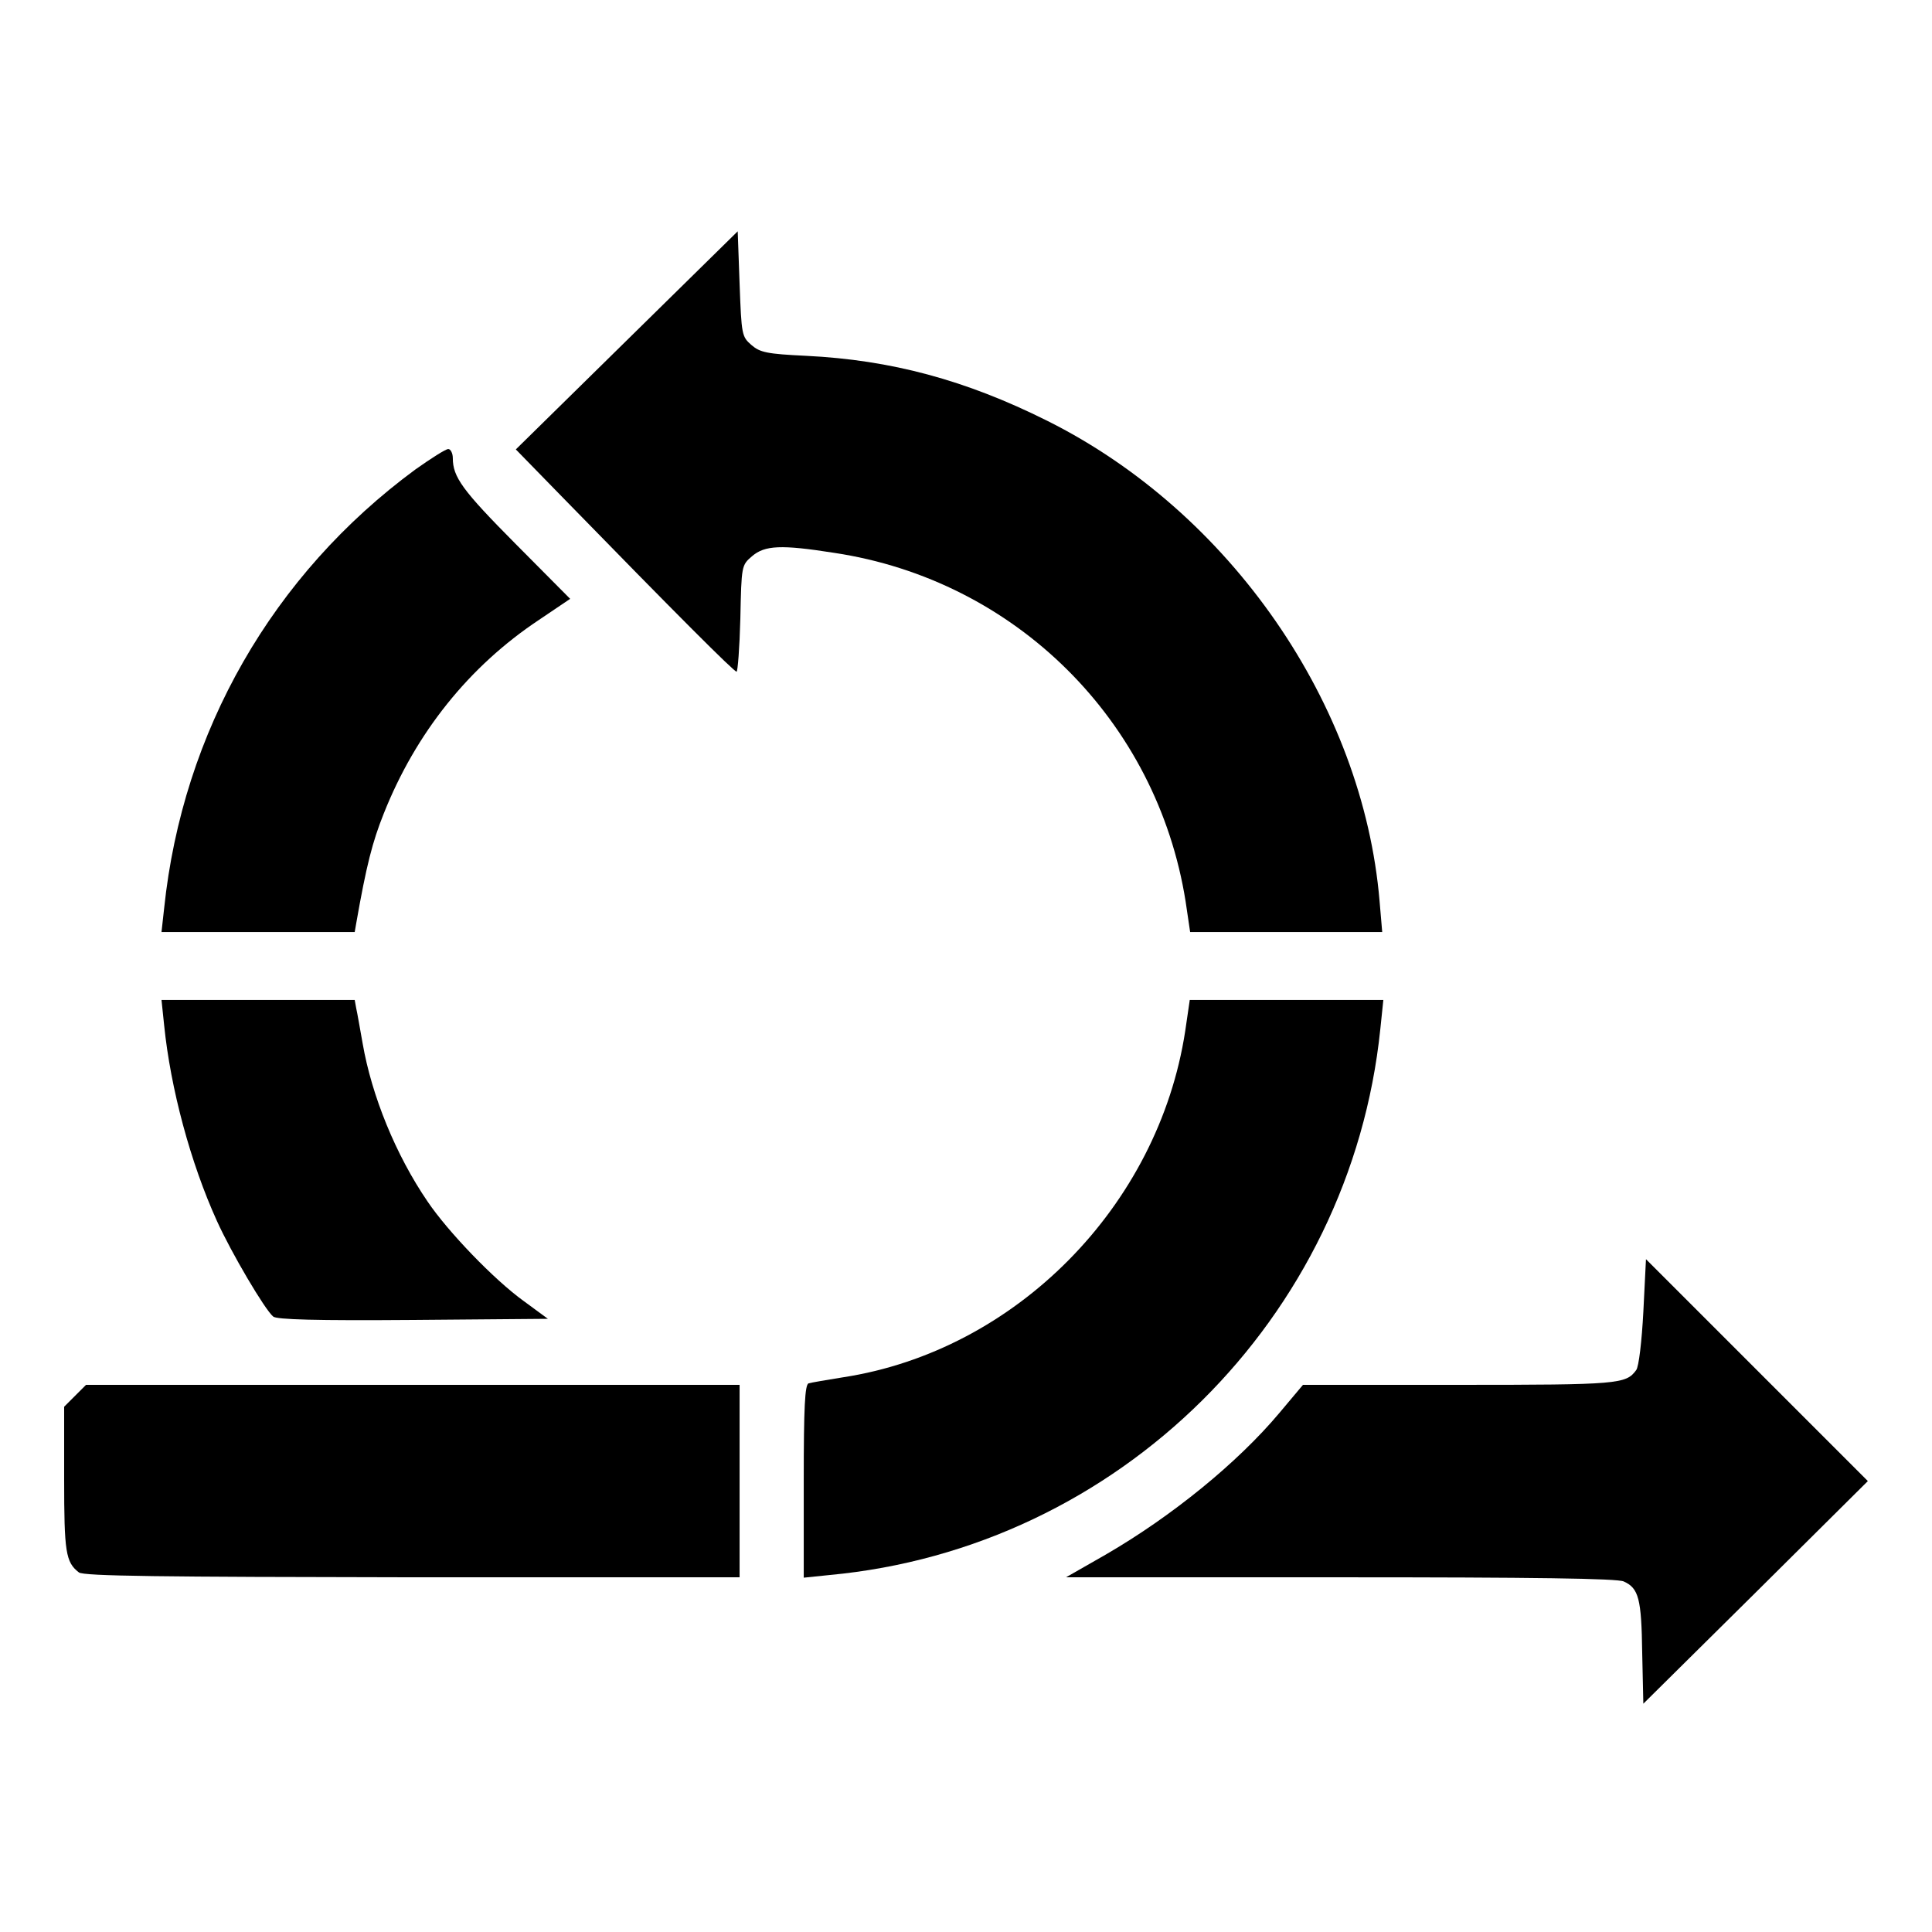
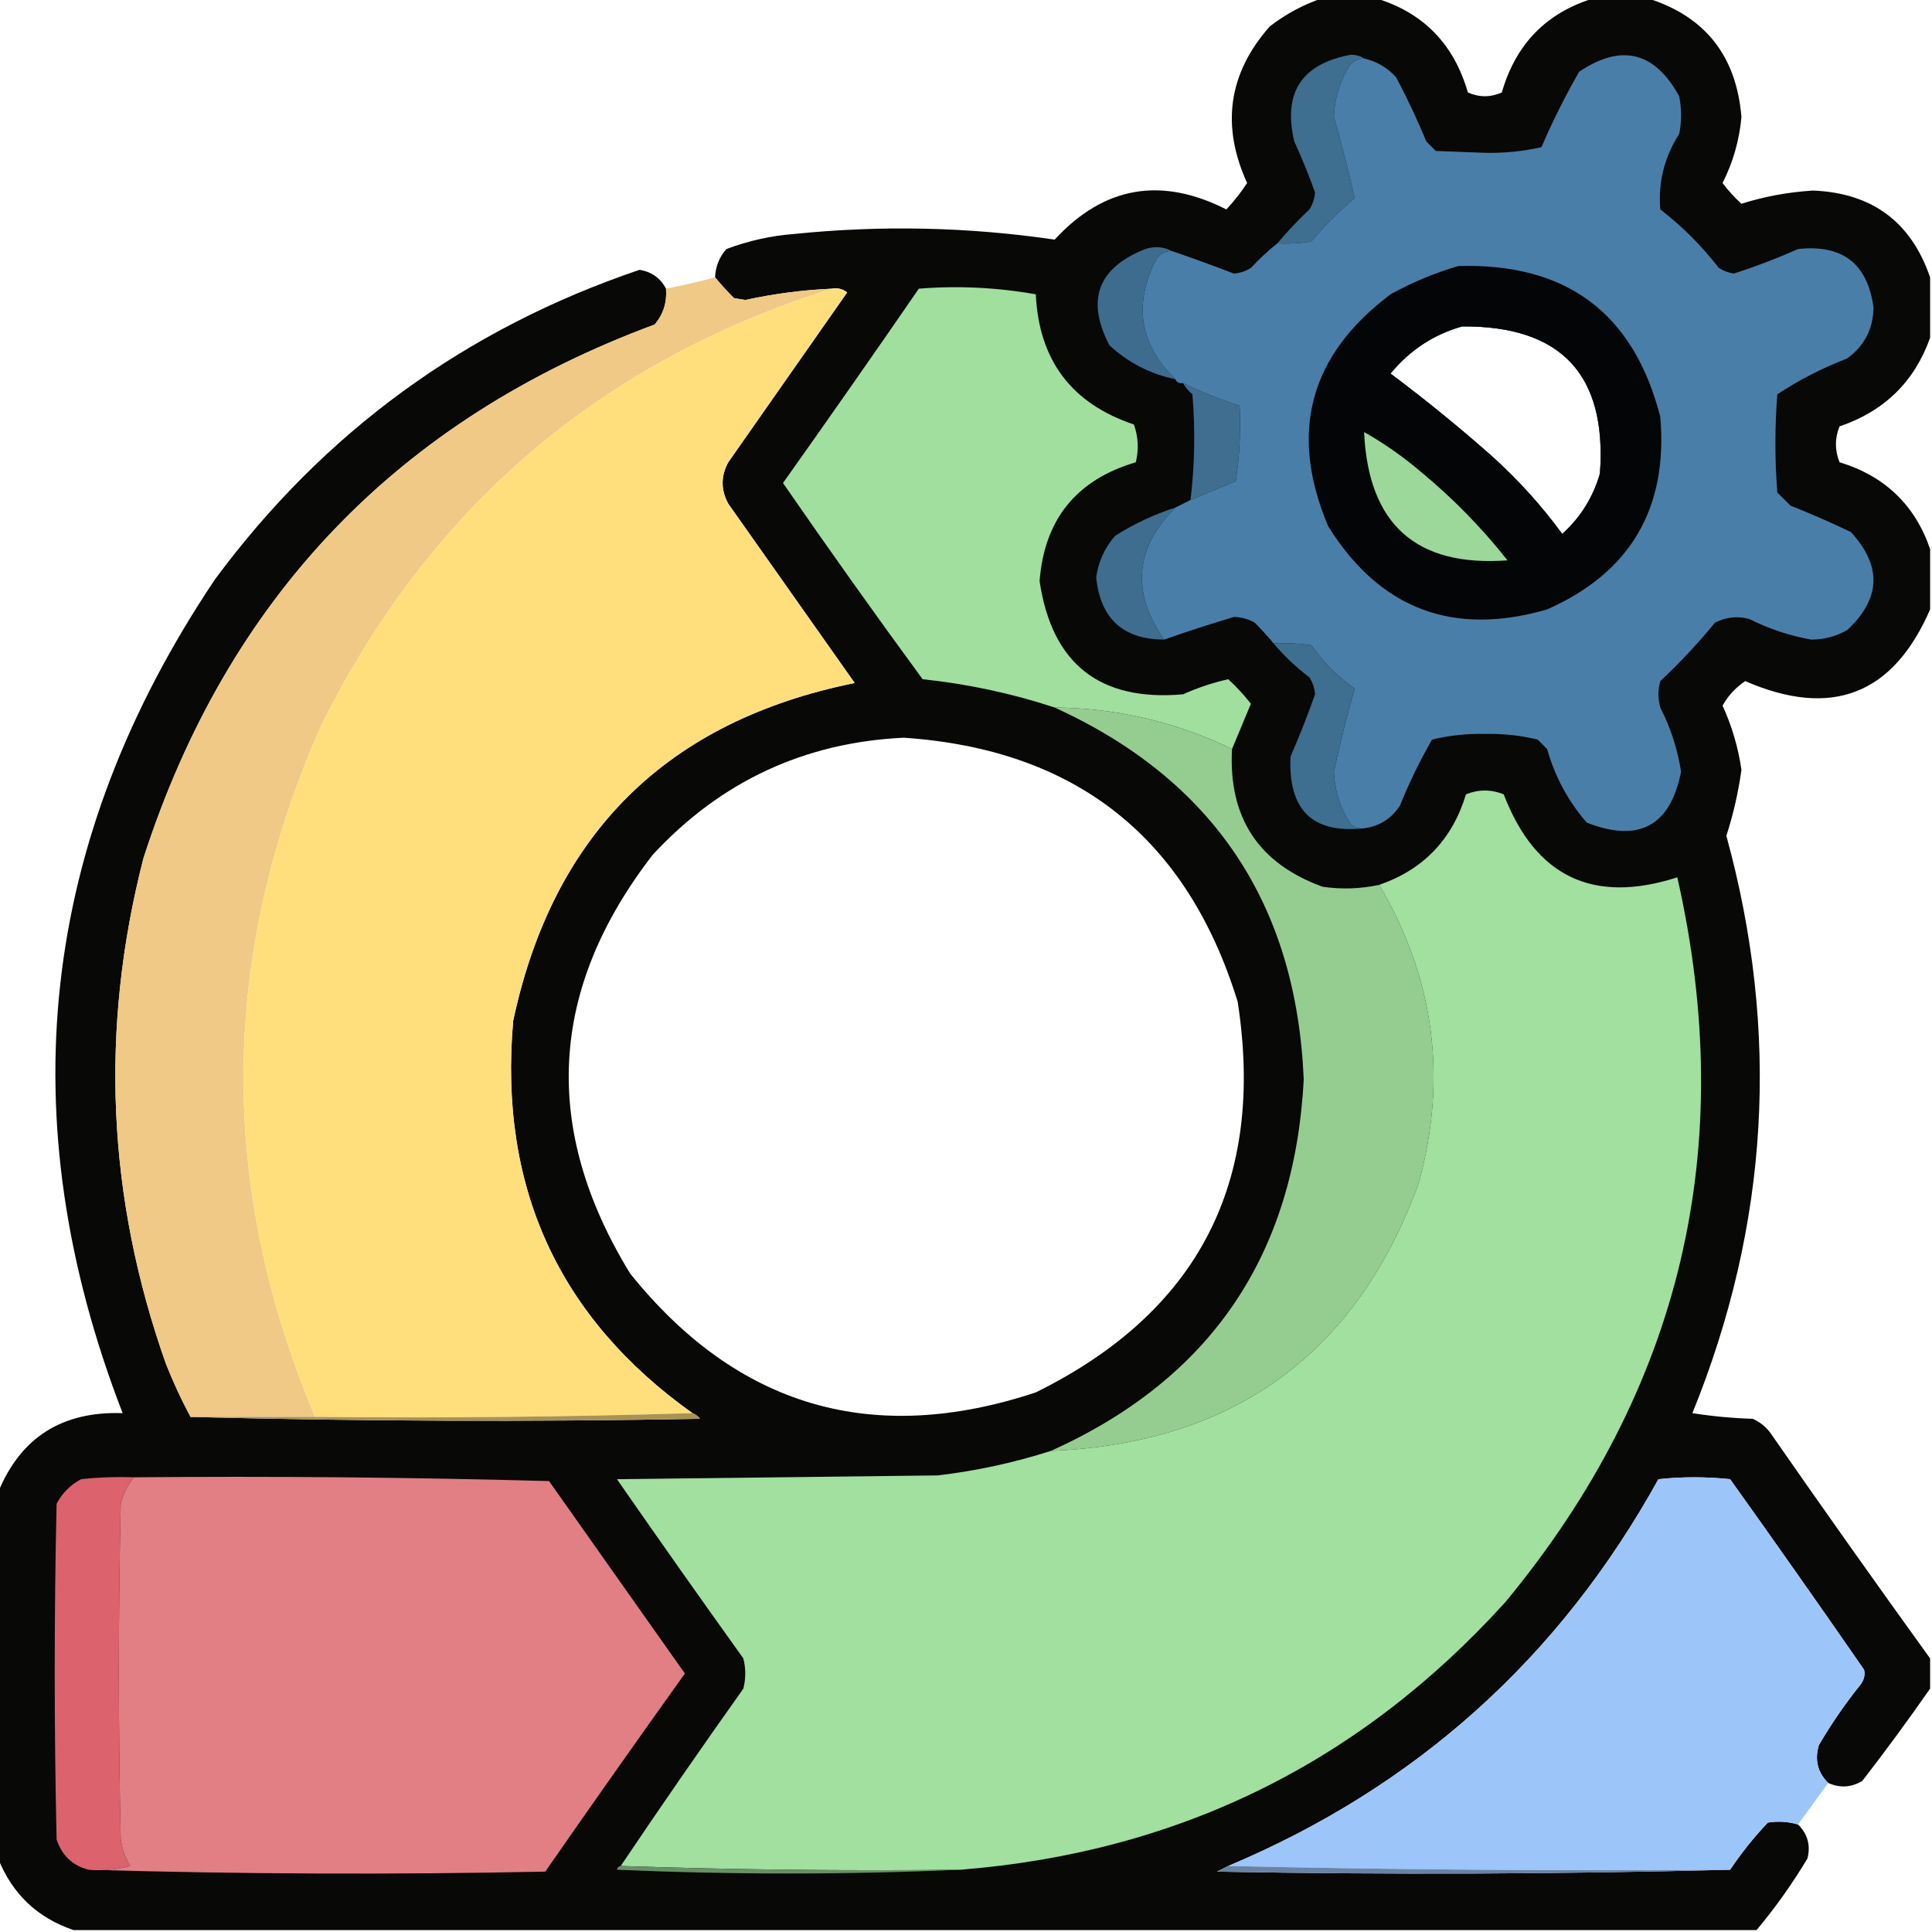
- <svg xmlns="http://www.w3.org/2000/svg" version="1.0" width="512pt" height="512pt" viewBox="0 0 512 512" preserveAspectRatio="xMidYMid meet">
-   <g transform="translate(0,512) scale(0.1,-0.1)" fill="#000000" stroke="none">
-     <path d="M1661 4218 l-294 -289 119 -122 c308 -316 459 -467 466 -467 3 0 8 63 10 141 3 140 3 141 31 165 34 29 77 31 217 9 481 -72 856 -445 932 -924 l12 -81 255 0 254 0 -7 82 c-44 522 -396 1031 -881 1273 -216 108 -414 161 -638 172 -105 5 -123 9 -146 29 -25 22 -26 26 -31 162 l-5 139 -294 -289z" />
-     <path d="M1101 3876 c-378 -278 -617 -694 -666 -1163 l-7 -63 256 0 256 0 4 23 c27 154 43 216 73 291 85 214 226 390 411 513 l83 56 -145 146 c-141 142 -166 177 -166 227 0 13 -6 24 -12 24 -7 0 -46 -25 -87 -54z" />
-     <path d="M435 2403 c17 -168 70 -365 140 -519 38 -84 127 -235 149 -253 9 -8 113 -11 370 -9 l358 3 -64 47 c-79 57 -201 184 -255 264 -84 123 -148 280 -172 419 -7 39 -14 80 -17 93 l-4 22 -256 0 -256 0 7 -67z" />
-     <path d="M3141 2388 c-71 -465 -450 -848 -907 -918 -43 -7 -85 -14 -91 -16 -10 -3 -13 -63 -13 -259 l0 -256 68 7 c766 71 1381 680 1460 1447 l8 77 -256 0 -257 0 -12 -82z" />
-     <path d="M4355 1643 c-4 -76 -12 -146 -19 -154 -27 -37 -46 -39 -469 -39 l-414 0 -63 -75 c-110 -131 -284 -273 -460 -375 l-105 -60 727 0 c512 0 734 -3 751 -11 40 -18 47 -46 49 -189 l3 -135 298 295 297 295 -294 294 -294 294 -7 -140z" />
-     <path d="M199 1421 l-29 -29 0 -192 c0 -193 4 -220 39 -247 12 -10 217 -12 884 -13 l867 0 0 255 0 255 -866 0 -866 0 -29 -29z" />
+ <svg xmlns="http://www.w3.org/2000/svg" version="1.1" width="512px" height="512px" style="shape-rendering:geometricPrecision; text-rendering:geometricPrecision; image-rendering:optimizeQuality; fill-rule:evenodd; clip-rule:evenodd">
+   <g>
+     <path style="opacity:0.974" fill="#020201" d="M 350.5,-0.5 C 355.167,-0.5 359.833,-0.5 364.5,-0.5C 377.124,3.292 385.291,11.625 389,24.5C 392,25.833 395,25.833 398,24.5C 401.709,11.625 409.876,3.292 422.5,-0.5C 427.167,-0.5 431.833,-0.5 436.5,-0.5C 451.828,4.27 460.161,14.77 461.5,31C 460.95,37.151 459.283,42.984 456.5,48.5C 457.982,50.483 459.649,52.316 461.5,54C 467.595,52.066 473.928,50.899 480.5,50.5C 496.128,51.137 506.461,58.804 511.5,73.5C 511.5,78.833 511.5,84.167 511.5,89.5C 507.376,101.123 499.376,108.956 487.5,113C 486.213,116.125 486.213,119.291 487.5,122.5C 499.481,126.15 507.481,133.817 511.5,145.5C 511.5,150.833 511.5,156.167 511.5,161.5C 501.699,184.108 485.366,190.441 462.5,180.5C 459.963,182.202 457.963,184.369 456.5,187C 458.977,192.431 460.644,198.097 461.5,204C 460.683,209.951 459.35,215.785 457.5,221.5C 471.801,273.546 468.801,324.546 448.5,374.5C 453.802,375.329 459.136,375.829 464.5,376C 466.286,376.785 467.786,377.951 469,379.5C 483.03,399.68 497.196,419.68 511.5,439.5C 511.5,442.167 511.5,444.833 511.5,447.5C 505.749,455.765 499.749,463.932 493.5,472C 490.546,473.719 487.546,473.885 484.5,472.5C 481.695,469.754 480.861,466.421 482,462.5C 485.276,456.892 488.943,451.558 493,446.5C 493.982,445.241 494.315,443.908 494,442.5C 482.29,425.579 470.456,408.746 458.5,392C 452.167,391.333 445.833,391.333 439.5,392C 413.288,439.384 375.288,473.551 325.5,494.5C 324.527,494.987 323.527,495.487 322.5,496C 368.002,496.831 413.335,496.665 458.5,495.5C 461.475,491.051 464.809,486.884 468.5,483C 471.192,482.57 473.859,482.737 476.5,483.5C 479.036,486.007 479.869,489.007 479,492.5C 474.982,499.214 470.482,505.547 465.5,511.5C 316.833,511.5 168.167,511.5 19.5,511.5C 9.899,508.231 3.232,501.898 -0.5,492.5C -0.5,460.167 -0.5,427.833 -0.5,395.5C 5.435,380.953 16.435,373.953 32.5,374.5C 2.307,296.472 10.473,222.806 57,153.5C 85.898,114.445 123.398,87.112 169.5,71.5C 172.691,72.032 175.024,73.698 176.5,76.5C 176.794,80.115 175.794,83.282 173.5,86C 105.465,111.212 60.299,158.379 38,227.5C 26.382,272.784 28.382,317.451 44,361.5C 45.942,366.377 48.108,371.044 50.5,375.5C 95.332,376.665 140.331,376.831 185.5,376C 184.956,375.283 184.289,374.783 183.5,374.5C 147.972,349.175 132.139,314.508 136,270.5C 146.591,220.909 176.758,191.076 226.5,181C 215.333,165.167 204.167,149.333 193,133.5C 191,129.833 191,126.167 193,122.5C 203.5,107.5 214,92.5 224.5,77.5C 223.311,76.571 221.978,76.238 220.5,76.5C 212.755,76.844 205.088,77.844 197.5,79.5C 196.5,79.333 195.5,79.167 194.5,79C 192.7,77.188 191.033,75.355 189.5,73.5C 189.623,70.626 190.623,68.126 192.5,66C 198.288,63.812 204.288,62.479 210.5,62C 233.574,59.645 256.574,60.145 279.5,63.5C 292.506,49.381 307.673,46.714 325,55.5C 327.087,53.26 328.921,50.927 330.5,48.5C 323.542,33.256 325.542,19.423 336.5,7C 340.815,3.678 345.482,1.178 350.5,-0.5 Z M 387.5,86.5 C 413.74,86.308 425.907,99.308 424,125.5C 422.181,131.81 418.848,137.143 414,141.5C 408.573,134.069 402.407,127.236 395.5,121C 386.79,113.288 377.79,105.955 368.5,99C 373.608,92.791 379.942,88.625 387.5,86.5 Z M 239.5,195.5 C 285.088,198.597 314.588,221.93 328,265.5C 335.385,313.234 317.552,347.734 274.5,369C 231.22,383.346 195.387,372.846 167,337.5C 143.449,299.095 145.449,262.095 173,226.5C 190.997,207.083 213.163,196.75 239.5,195.5 Z" />
+   </g>
+   <g>
+     <path style="opacity:1" fill="#3e6e90" d="M 361.5,15.5 C 359.408,15.561 357.908,16.561 357,18.5C 354.822,22.376 353.656,26.543 353.5,31C 355.564,38.178 357.398,45.345 359,52.5C 354.833,56 351,59.833 347.5,64C 344.518,64.498 341.518,64.665 338.5,64.5C 341.129,61.369 343.962,58.369 347,55.5C 347.875,54.127 348.375,52.627 348.5,51C 346.866,46.433 345.032,41.933 343,37.5C 339.933,24.568 344.933,16.901 358,14.5C 359.385,14.514 360.551,14.848 361.5,15.5 Z" />
+   </g>
+   <g>
+     <path style="opacity:1" fill="#497ea8" d="M 361.5,219.5 C 360.178,219.67 359.011,219.337 358,218.5C 355.192,214.242 353.692,209.575 353.5,204.5C 355.099,197.013 356.933,189.68 359,182.5C 354.5,179.333 350.667,175.5 347.5,171C 344.183,170.502 340.85,170.335 337.5,170.5C 335.967,168.645 334.3,166.812 332.5,165C 330.801,164.042 328.967,163.542 327,163.5C 320.79,165.355 314.623,167.355 308.5,169.5C 299.753,156.904 300.753,145.237 311.5,134.5C 312.833,133.833 314.167,133.167 315.5,132.5C 319.479,130.846 323.479,129.179 327.5,127.5C 328.497,120.866 328.83,114.2 328.5,107.5C 323.319,105.886 318.319,103.886 313.5,101.5C 312.508,101.672 311.842,101.338 311.5,100.5C 302.208,91.466 300.375,81.133 306,69.5C 306.908,67.561 308.408,66.561 310.5,66.5C 316.028,68.398 321.528,70.398 327,72.5C 328.627,72.375 330.127,71.875 331.5,71C 333.703,68.628 336.037,66.461 338.5,64.5C 341.518,64.665 344.518,64.498 347.5,64C 351,59.833 354.833,56 359,52.5C 357.398,45.345 355.564,38.178 353.5,31C 353.656,26.543 354.822,22.376 357,18.5C 357.908,16.561 359.408,15.561 361.5,15.5C 364.854,16.261 367.687,17.928 370,20.5C 372.923,26.015 375.59,31.682 378,37.5C 378.833,38.333 379.667,39.167 380.5,40C 384.833,40.167 389.167,40.333 393.5,40.5C 398.609,40.614 403.609,40.114 408.5,39C 411.456,32.123 414.789,25.456 418.5,19C 429.684,11.506 438.517,13.672 445,25.5C 445.667,28.833 445.667,32.167 445,35.5C 441.059,41.647 439.392,48.313 440,55.5C 445.833,60 451,65.167 455.5,71C 456.729,71.781 458.062,72.281 459.5,72.5C 465.278,70.629 470.945,68.463 476.5,66C 488.266,64.706 494.933,69.872 496.5,81.5C 496.415,87.17 494.082,91.67 489.5,95C 482.942,97.528 476.775,100.695 471,104.5C 470.333,113.167 470.333,121.833 471,130.5C 472.167,131.667 473.333,132.833 474.5,134C 479.916,136.139 485.249,138.472 490.5,141C 498.797,149.993 498.464,158.66 489.5,167C 486.55,168.65 483.383,169.483 480,169.5C 474.258,168.475 468.758,166.642 463.5,164C 460.366,163.21 457.366,163.543 454.5,165C 449.977,170.52 445.144,175.687 440,180.5C 439.333,182.833 439.333,185.167 440,187.5C 442.746,192.903 444.579,198.569 445.5,204.5C 442.655,218.925 434.321,223.425 420.5,218C 415.572,212.313 412.072,205.813 410,198.5C 409.167,197.667 408.333,196.833 407.5,196C 402.944,194.891 398.278,194.391 393.5,194.5C 388.722,194.391 384.056,194.891 379.5,196C 376.282,201.603 373.449,207.437 371,213.5C 368.703,216.98 365.536,218.98 361.5,219.5 Z M 387.5,86.5 C 379.942,88.625 373.608,92.791 368.5,99C 377.79,105.955 386.79,113.288 395.5,121C 402.407,127.236 408.573,134.069 414,141.5C 418.848,137.143 422.181,131.81 424,125.5C 425.907,99.308 413.74,86.308 387.5,86.5 Z" />
+   </g>
+   <g>
+     <path style="opacity:1" fill="#3e6c8e" d="M 310.5,66.5 C 308.408,66.561 306.908,67.561 306,69.5C 300.375,81.133 302.208,91.466 311.5,100.5C 304.814,99.108 298.981,96.108 294,91.5C 287.758,79.485 290.925,70.985 303.5,66C 306.039,65.204 308.372,65.371 310.5,66.5 Z" />
+   </g>
+   <g>
+     <path style="opacity:0.975" fill="#010202" d="M 386.5,70.5 C 415.143,69.67 432.976,83.003 440,110.5C 442.059,134.731 432.059,151.731 410,161.5C 385.033,168.737 365.699,161.403 352,139.5C 341.496,114.68 346.996,94.18 368.5,78C 374.328,74.788 380.328,72.288 386.5,70.5 Z M 387.5,86.5 C 379.942,88.625 373.608,92.791 368.5,99C 377.79,105.955 386.79,113.288 395.5,121C 402.407,127.236 408.573,134.069 414,141.5C 418.848,137.143 422.181,131.81 424,125.5C 425.907,99.308 413.74,86.308 387.5,86.5 Z" />
+   </g>
+   <g>
+     <path style="opacity:1" fill="#efc985" d="M 189.5,73.5 C 191.033,75.355 192.7,77.188 194.5,79C 195.5,79.167 196.5,79.333 197.5,79.5C 205.088,77.844 212.755,76.844 220.5,76.5C 158.904,95.926 113.738,134.593 85,192.5C 58.218,253.274 57.718,314.274 83.5,375.5C 72.5,375.5 61.5,375.5 50.5,375.5C 48.108,371.044 45.942,366.377 44,361.5C 28.382,317.451 26.382,272.784 38,227.5C 60.299,158.379 105.465,111.212 173.5,86C 175.794,83.282 176.794,80.115 176.5,76.5C 180.874,75.656 185.207,74.656 189.5,73.5 Z" />
+   </g>
+   <g>
+     <path style="opacity:1" fill="#fedf7c" d="M 220.5,76.5 C 221.978,76.238 223.311,76.571 224.5,77.5C 214,92.5 203.5,107.5 193,122.5C 191,126.167 191,129.833 193,133.5C 204.167,149.333 215.333,165.167 226.5,181C 176.758,191.076 146.591,220.909 136,270.5C 132.139,314.508 147.972,349.175 183.5,374.5C 150.338,375.498 117.004,375.832 83.5,375.5C 57.718,314.274 58.218,253.274 85,192.5C 113.738,134.593 158.904,95.926 220.5,76.5 Z" />
+   </g>
+   <g>
+     <path style="opacity:1" fill="#a0df9d" d="M 326.5,198.5 C 311.683,191.342 296.016,187.675 279.5,187.5C 268.127,183.754 256.461,181.254 244.5,180C 231.921,162.843 219.588,145.509 207.5,128C 219.623,110.921 231.623,93.754 243.5,76.5C 253.863,75.668 264.196,76.168 274.5,78C 275.307,95.455 283.973,106.955 300.5,112.5C 301.657,115.784 301.824,119.118 301,122.5C 285.261,127.146 276.761,137.646 275.5,154C 278.766,175.935 291.433,185.935 313.5,184C 317.474,182.231 321.474,180.897 325.5,180C 327.684,182.016 329.684,184.183 331.5,186.5C 329.808,190.6 328.141,194.6 326.5,198.5 Z" />
+   </g>
+   <g>
+     <path style="opacity:1" fill="#3f6e91" d="M 313.5,101.5 C 318.319,103.886 323.319,105.886 328.5,107.5C 328.83,114.2 328.497,120.866 327.5,127.5C 323.479,129.179 319.479,130.846 315.5,132.5C 316.613,123.214 316.78,113.881 316,104.5C 314.955,103.627 314.122,102.627 313.5,101.5 Z" />
+   </g>
+   <g>
+     <path style="opacity:1" fill="#9cd899" d="M 361.5,114.5 C 366.792,117.488 371.792,120.988 376.5,125C 385.018,132.018 392.685,139.851 399.5,148.5C 375.28,150.287 362.613,138.954 361.5,114.5 Z" />
+   </g>
+   <g>
+     <path style="opacity:1" fill="#3e6d8f" d="M 311.5,134.5 C 300.753,145.237 299.753,156.904 308.5,169.5C 297.615,169.452 291.615,163.952 290.5,153C 291.079,148.841 292.746,145.175 295.5,142C 300.525,138.826 305.858,136.326 311.5,134.5 Z" />
+   </g>
+   <g>
+     <path style="opacity:1" fill="#3e6e90" d="M 337.5,170.5 C 340.85,170.335 344.183,170.502 347.5,171C 350.667,175.5 354.5,179.333 359,182.5C 356.933,189.68 355.099,197.013 353.5,204.5C 353.692,209.575 355.192,214.242 358,218.5C 359.011,219.337 360.178,219.67 361.5,219.5C 347.837,221.009 341.337,214.676 342,200.5C 344.366,195.066 346.533,189.566 348.5,184C 348.375,182.373 347.875,180.873 347,179.5C 343.472,176.831 340.305,173.831 337.5,170.5 Z" />
+   </g>
+   <g>
+     <path style="opacity:1" fill="#95cd90" d="M 279.5,187.5 C 296.016,187.675 311.683,191.342 326.5,198.5C 325.51,216.661 333.51,228.828 350.5,235C 355.552,235.726 360.552,235.559 365.5,234.5C 380.12,259.239 383.62,285.572 376,313.5C 359.493,358.806 326.993,382.473 278.5,384.5C 320.788,365.473 343.121,332.64 345.5,286C 343.541,239.543 321.541,206.709 279.5,187.5 Z" />
+   </g>
+   <g>
+     <path style="opacity:1" fill="#a1e09e" d="M 254.5,495.5 C 224.329,495.831 194.329,495.498 164.5,494.5C 175.113,478.714 185.946,463.047 197,447.5C 197.667,444.833 197.667,442.167 197,439.5C 185.71,423.754 174.544,407.921 163.5,392C 191.833,391.667 220.167,391.333 248.5,391C 258.747,389.794 268.747,387.627 278.5,384.5C 326.993,382.473 359.493,358.806 376,313.5C 383.62,285.572 380.12,259.239 365.5,234.5C 377.212,230.453 384.879,222.453 388.5,210.5C 391.833,209.167 395.167,209.167 398.5,210.5C 406.87,232.351 422.203,239.685 444.5,232.5C 460.75,304.158 445.583,368.158 399,424.5C 360.35,467.241 312.183,490.908 254.5,495.5 Z" />
+   </g>
+   <g>
+     <path style="opacity:1" fill="#a89254" d="M 183.5,374.5 C 184.289,374.783 184.956,375.283 185.5,376C 140.331,376.831 95.332,376.665 50.5,375.5C 61.5,375.5 72.5,375.5 83.5,375.5C 117.004,375.832 150.338,375.498 183.5,374.5 Z" />
+   </g>
+   <g>
+     <path style="opacity:1" fill="#dc626d" d="M 35.5,391.5 C 33.82,393.527 32.653,395.861 32,398.5C 31.333,428.167 31.333,457.833 32,487.5C 32.375,490 33.208,492.333 34.5,494.5C 30.893,495.489 27.226,495.823 23.5,495.5C 19.255,494.424 16.422,491.758 15,487.5C 14.333,457.833 14.333,428.167 15,398.5C 16.5,395.667 18.667,393.5 21.5,392C 26.155,391.501 30.822,391.334 35.5,391.5 Z" />
+   </g>
+   <g>
+     <path style="opacity:1" fill="#e17f85" d="M 35.5,391.5 C 72.173,391.167 108.839,391.5 145.5,392.5C 157.5,409.5 169.5,426.5 181.5,443.5C 169.044,460.912 156.71,478.412 144.5,496C 103.998,496.831 63.665,496.665 23.5,495.5C 27.226,495.823 30.893,495.489 34.5,494.5C 33.208,492.333 32.375,490 32,487.5C 31.333,457.833 31.333,428.167 32,398.5C 32.653,395.861 33.82,393.527 35.5,391.5 Z" />
+   </g>
+   <g>
+     <path style="opacity:0.999" fill="#9cc5f9" d="M 484.5,472.5 C 481.801,476.19 479.135,479.857 476.5,483.5C 473.859,482.737 471.192,482.57 468.5,483C 464.809,486.884 461.475,491.051 458.5,495.5C 413.997,495.832 369.664,495.499 325.5,494.5C 375.288,473.551 413.288,439.384 439.5,392C 445.833,391.333 452.167,391.333 458.5,392C 470.456,408.746 482.29,425.579 494,442.5C 494.315,443.908 493.982,445.241 493,446.5C 488.943,451.558 485.276,456.892 482,462.5C 480.861,466.421 481.695,469.754 484.5,472.5 Z" />
+   </g>
+   <g>
+     <path style="opacity:1" fill="#689066" d="M 164.5,494.5 C 194.329,495.498 224.329,495.831 254.5,495.5C 224.331,496.83 193.997,496.83 163.5,495.5C 163.624,494.893 163.957,494.56 164.5,494.5 Z" />
+   </g>
+   <g>
+     <path style="opacity:1" fill="#6883a6" d="M 325.5,494.5 C 369.664,495.499 413.997,495.832 458.5,495.5C 413.335,496.665 368.002,496.831 322.5,496C 323.527,495.487 324.527,494.987 325.5,494.5 Z" />
  </g>
</svg>
